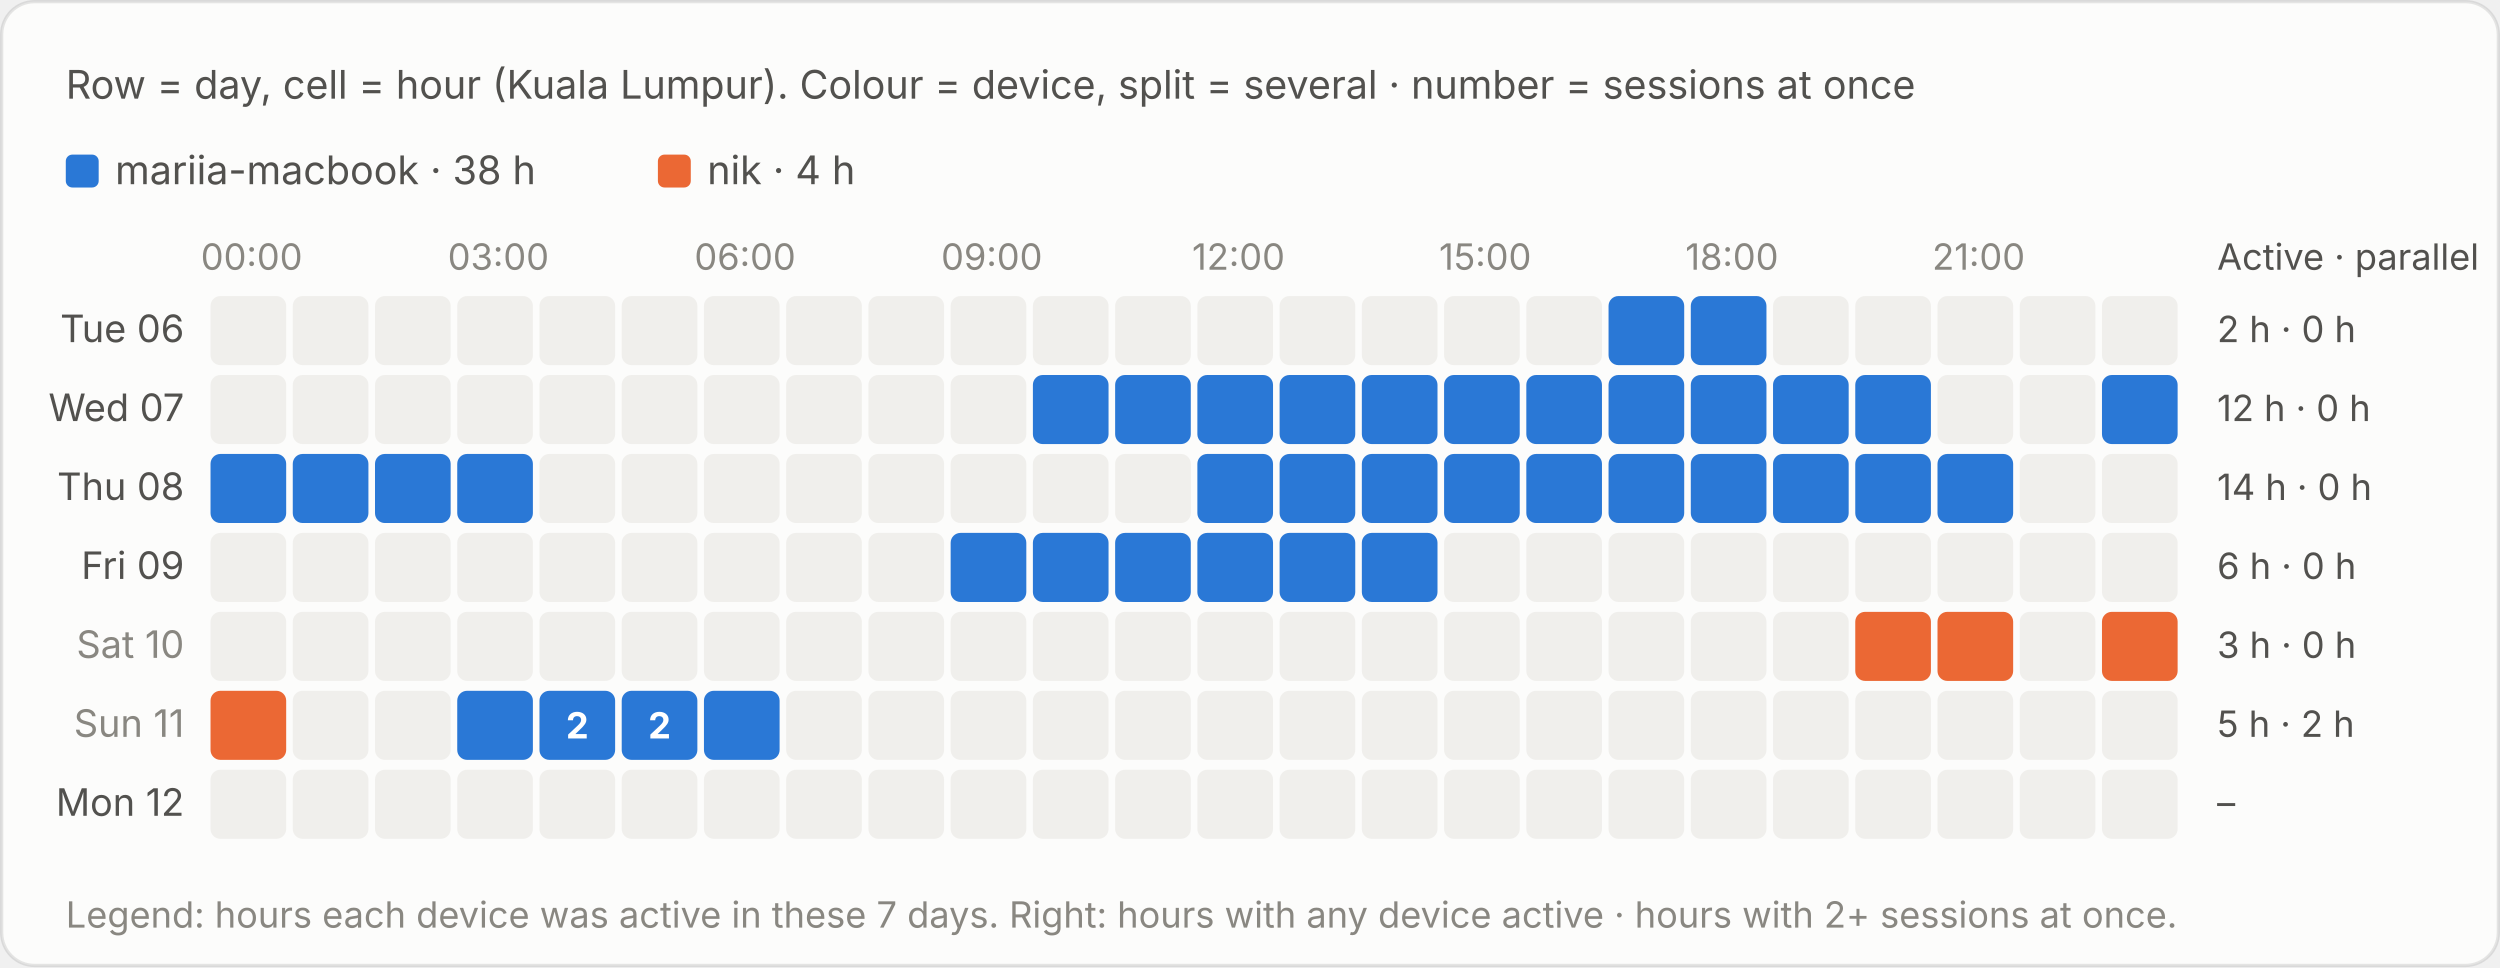
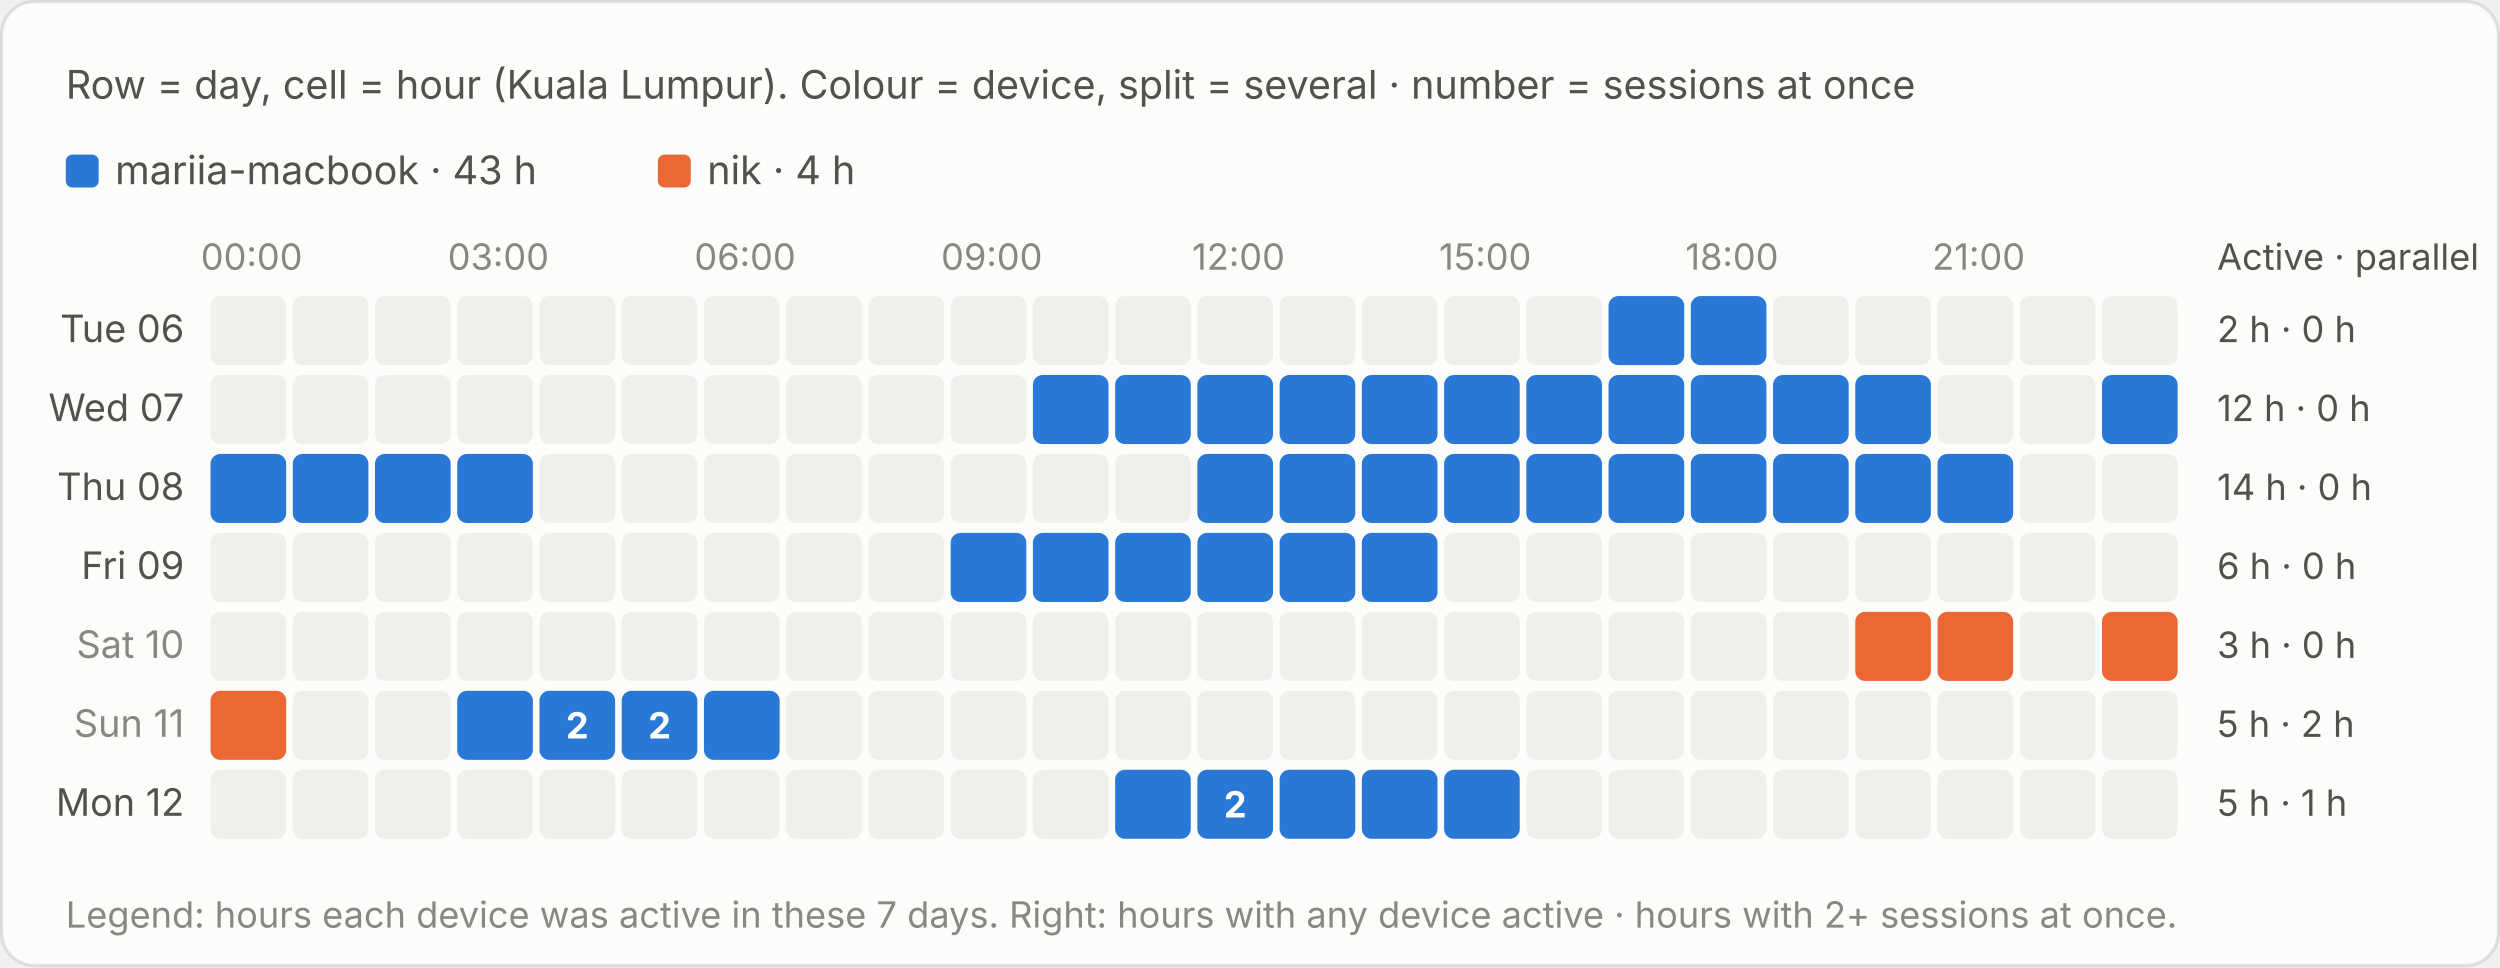
<svg xmlns="http://www.w3.org/2000/svg" viewBox="0 0 760 294" width="760" height="294" role="img" aria-label="Row = day, cell = hour (Kuala Lumpur). Colour = device, split = several · number = sessions at once">
  <style>text{font-family:system-ui,-apple-system,"Segoe UI",sans-serif;font-variant-numeric:tabular-nums}.bg{fill:#fcfcfb;stroke:rgba(11,11,11,.10)}.tp{fill:#0b0b0b}.ts{fill:#52514e}.tm{fill:#898781}.grid{stroke:#e1e0d9;stroke-width:1}.base{stroke:#c3c2b7;stroke-width:1}.so{fill:#b5b3ad}.lo{stroke:#b5b3ad}.qe{fill:#f0efec}.ring{stroke:#fcfcfb}.area{fill-opacity:.1}.s0{fill:#2a78d6}.l0{stroke:#2a78d6}.s1{fill:#eb6834}.l1{stroke:#eb6834}.s2{fill:#1baf7a}.l2{stroke:#1baf7a}.s3{fill:#eda100}.l3{stroke:#eda100}.s4{fill:#e87ba4}.l4{stroke:#e87ba4}.s5{fill:#008300}.l5{stroke:#008300}.s6{fill:#4a3aa7}.l6{stroke:#4a3aa7}.s7{fill:#e34948}.l7{stroke:#e34948}.q0{fill:#cde2fb}.q1{fill:#9ec5f4}.q2{fill:#6da7ec}.q3{fill:#3987e5}.q4{fill:#256abf}.q5{fill:#184f95}.q6{fill:#0d366b}.r0{fill:#f8d4d4}.r1{fill:#ec8f8f}.r2{fill:#c42f2f}.a0{fill:#fbe3e3}.a1{fill:#f5b8b8}.a2{fill:#ec8f8f}.a3{fill:#d65252}.a4{fill:#a82525}.tq0{fill:#0b0b0b}.tq1{fill:#0b0b0b}.tq2{fill:#0b0b0b}.tq3{fill:#ffffff}.tq4{fill:#ffffff}.tq5{fill:#ffffff}.tq6{fill:#ffffff}.tr0{fill:#0b0b0b}.tr1{fill:#0b0b0b}.tr2{fill:#ffffff}.ta0{fill:#0b0b0b}.ta1{fill:#0b0b0b}.ta2{fill:#0b0b0b}.ta3{fill:#ffffff}.ta4{fill:#ffffff}.tw{fill:#ffffff}@media (prefers-color-scheme:dark){.bg{fill:#1a1a19;stroke:rgba(255,255,255,.10)}.tp{fill:#fff}.ts{fill:#c3c2b7}.tm{fill:#898781}.grid{stroke:#2c2c2a}.base{stroke:#383835}.so{fill:#5c5b57}.lo{stroke:#5c5b57}.qe{fill:#262624}.ring{stroke:#1a1a19}.s0{fill:#3987e5}.l0{stroke:#3987e5}.s1{fill:#d95926}.l1{stroke:#d95926}.s2{fill:#199e70}.l2{stroke:#199e70}.s3{fill:#c98500}.l3{stroke:#c98500}.s4{fill:#d55181}.l4{stroke:#d55181}.s5{fill:#008300}.l5{stroke:#008300}.s6{fill:#9085e9}.l6{stroke:#9085e9}.s7{fill:#e66767}.l7{stroke:#e66767}.q0{fill:#16263a}.q1{fill:#123a66}.q2{fill:#184f95}.q3{fill:#256abf}.q4{fill:#3987e5}.q5{fill:#6da7ec}.q6{fill:#b7d3f6}.r0{fill:#4a2023}.r1{fill:#8c2c2f}.r2{fill:#e25555}.a0{fill:#3a1a1c}.a1{fill:#5e2427}.a2{fill:#8c2c2f}.a3{fill:#c43c3f}.a4{fill:#f07070}.tq0{fill:#ffffff}.tq1{fill:#ffffff}.tq2{fill:#ffffff}.tq3{fill:#ffffff}.tq4{fill:#ffffff}.tq5{fill:#0b0b0b}.tq6{fill:#0b0b0b}.tr0{fill:#ffffff}.tr1{fill:#ffffff}.tr2{fill:#ffffff}.ta0{fill:#ffffff}.ta1{fill:#ffffff}.ta2{fill:#ffffff}.ta3{fill:#ffffff}.ta4{fill:#0b0b0b}.tw{fill:#ffffff}}</style>
  <rect class="bg" x=".5" y=".5" width="759" height="293" rx="10" />
  <text class="ts" x="20" y="30" font-size="12">Row = day, cell = hour (Kuala Lumpur). Colour = device, split = several · number = sessions at once</text>
  <g transform="translate(0,-20)">
    <rect class="s0" x="20.0" y="67" width="10" height="10" rx="2" />
-     <text class="ts" x="35.0" y="76" font-size="12">mariia-macbook · 38 h</text>
+     <text class="ts" x="35.0" y="76" font-size="12">mariia-macbook · 43 h</text>
    <rect class="s1" x="200.0" y="67" width="10" height="10" rx="2" />
    <text class="ts" x="215.0" y="76" font-size="12">nik · 4 h</text>
    <text class="tm" x="76.5" y="102" font-size="11" text-anchor="middle">00:00</text>
    <text class="tm" x="151.5" y="102" font-size="11" text-anchor="middle">03:00</text>
    <text class="tm" x="226.5" y="102" font-size="11" text-anchor="middle">06:00</text>
    <text class="tm" x="301.5" y="102" font-size="11" text-anchor="middle">09:00</text>
    <text class="tm" x="376.5" y="102" font-size="11" text-anchor="middle">12:00</text>
    <text class="tm" x="451.5" y="102" font-size="11" text-anchor="middle">15:00</text>
    <text class="tm" x="526.5" y="102" font-size="11" text-anchor="middle">18:00</text>
    <text class="tm" x="601.5" y="102" font-size="11" text-anchor="middle">21:00</text>
    <text class="ts" x="674" y="102" font-size="11">Active · parallel</text>
    <text class="ts" x="56" y="124.0" font-size="11.5" text-anchor="end">Tue 06</text>
    <rect class="qe" x="64.0" y="110" width="23" height="21" rx="3" />
    <rect class="qe" x="89.0" y="110" width="23" height="21" rx="3" />
    <rect class="qe" x="114.0" y="110" width="23" height="21" rx="3" />
    <rect class="qe" x="139.0" y="110" width="23" height="21" rx="3" />
    <rect class="qe" x="164.0" y="110" width="23" height="21" rx="3" />
    <rect class="qe" x="189.0" y="110" width="23" height="21" rx="3" />
    <rect class="qe" x="214.0" y="110" width="23" height="21" rx="3" />
    <rect class="qe" x="239.0" y="110" width="23" height="21" rx="3" />
    <rect class="qe" x="264.0" y="110" width="23" height="21" rx="3" />
    <rect class="qe" x="289.0" y="110" width="23" height="21" rx="3" />
    <rect class="qe" x="314.0" y="110" width="23" height="21" rx="3" />
    <rect class="qe" x="339.0" y="110" width="23" height="21" rx="3" />
    <rect class="qe" x="364.0" y="110" width="23" height="21" rx="3" />
    <rect class="qe" x="389.0" y="110" width="23" height="21" rx="3" />
    <rect class="qe" x="414.0" y="110" width="23" height="21" rx="3" />
    <rect class="qe" x="439.0" y="110" width="23" height="21" rx="3" />
    <rect class="qe" x="464.0" y="110" width="23" height="21" rx="3" />
    <rect class="s0" x="489.0" y="110" width="23.0" height="21" rx="3" />
    <rect x="489.0" y="110" width="23" height="21" fill="transparent" />
    <rect class="s0" x="514.0" y="110" width="23.0" height="21" rx="3" />
    <rect x="514.0" y="110" width="23" height="21" fill="transparent" />
    <rect class="qe" x="539.0" y="110" width="23" height="21" rx="3" />
    <rect class="qe" x="564.0" y="110" width="23" height="21" rx="3" />
    <rect class="qe" x="589.0" y="110" width="23" height="21" rx="3" />
    <rect class="qe" x="614.0" y="110" width="23" height="21" rx="3" />
    <rect class="qe" x="639.0" y="110" width="23" height="21" rx="3" />
    <text class="ts" x="674" y="124.0" font-size="11">2 h · 0 h</text>
    <text class="ts" x="56" y="148.0" font-size="11.5" text-anchor="end">Wed 07</text>
    <rect class="qe" x="64.0" y="134" width="23" height="21" rx="3" />
    <rect class="qe" x="89.0" y="134" width="23" height="21" rx="3" />
    <rect class="qe" x="114.0" y="134" width="23" height="21" rx="3" />
    <rect class="qe" x="139.0" y="134" width="23" height="21" rx="3" />
    <rect class="qe" x="164.0" y="134" width="23" height="21" rx="3" />
    <rect class="qe" x="189.0" y="134" width="23" height="21" rx="3" />
    <rect class="qe" x="214.0" y="134" width="23" height="21" rx="3" />
    <rect class="qe" x="239.0" y="134" width="23" height="21" rx="3" />
    <rect class="qe" x="264.0" y="134" width="23" height="21" rx="3" />
    <rect class="qe" x="289.0" y="134" width="23" height="21" rx="3" />
    <rect class="s0" x="314.0" y="134" width="23.0" height="21" rx="3" />
    <rect x="314.0" y="134" width="23" height="21" fill="transparent" />
    <rect class="s0" x="339.0" y="134" width="23.0" height="21" rx="3" />
    <rect x="339.0" y="134" width="23" height="21" fill="transparent" />
    <rect class="s0" x="364.0" y="134" width="23.0" height="21" rx="3" />
    <rect x="364.0" y="134" width="23" height="21" fill="transparent" />
    <rect class="s0" x="389.0" y="134" width="23.0" height="21" rx="3" />
    <rect x="389.0" y="134" width="23" height="21" fill="transparent" />
    <rect class="s0" x="414.0" y="134" width="23.0" height="21" rx="3" />
    <rect x="414.0" y="134" width="23" height="21" fill="transparent" />
    <rect class="s0" x="439.0" y="134" width="23.0" height="21" rx="3" />
    <rect x="439.0" y="134" width="23" height="21" fill="transparent" />
    <rect class="s0" x="464.0" y="134" width="23.0" height="21" rx="3" />
    <rect x="464.0" y="134" width="23" height="21" fill="transparent" />
    <rect class="s0" x="489.0" y="134" width="23.0" height="21" rx="3" />
    <rect x="489.0" y="134" width="23" height="21" fill="transparent" />
    <rect class="s0" x="514.0" y="134" width="23.0" height="21" rx="3" />
    <rect x="514.0" y="134" width="23" height="21" fill="transparent" />
    <rect class="s0" x="539.0" y="134" width="23.0" height="21" rx="3" />
    <rect x="539.0" y="134" width="23" height="21" fill="transparent" />
    <rect class="s0" x="564.0" y="134" width="23.0" height="21" rx="3" />
    <rect x="564.0" y="134" width="23" height="21" fill="transparent" />
    <rect class="qe" x="589.0" y="134" width="23" height="21" rx="3" />
    <rect class="qe" x="614.0" y="134" width="23" height="21" rx="3" />
    <rect class="s0" x="639.0" y="134" width="23.0" height="21" rx="3" />
    <rect x="639.0" y="134" width="23" height="21" fill="transparent" />
    <text class="ts" x="674" y="148.0" font-size="11">12 h · 0 h</text>
    <text class="ts" x="56" y="172.0" font-size="11.5" text-anchor="end">Thu 08</text>
    <rect class="s0" x="64.0" y="158" width="23.0" height="21" rx="3" />
    <rect x="64.0" y="158" width="23" height="21" fill="transparent" />
    <rect class="s0" x="89.0" y="158" width="23.0" height="21" rx="3" />
    <rect x="89.0" y="158" width="23" height="21" fill="transparent" />
    <rect class="s0" x="114.0" y="158" width="23.0" height="21" rx="3" />
    <rect x="114.0" y="158" width="23" height="21" fill="transparent" />
    <rect class="s0" x="139.0" y="158" width="23.0" height="21" rx="3" />
    <rect x="139.0" y="158" width="23" height="21" fill="transparent" />
    <rect class="qe" x="164.0" y="158" width="23" height="21" rx="3" />
    <rect class="qe" x="189.0" y="158" width="23" height="21" rx="3" />
    <rect class="qe" x="214.0" y="158" width="23" height="21" rx="3" />
    <rect class="qe" x="239.0" y="158" width="23" height="21" rx="3" />
    <rect class="qe" x="264.0" y="158" width="23" height="21" rx="3" />
    <rect class="qe" x="289.0" y="158" width="23" height="21" rx="3" />
    <rect class="qe" x="314.0" y="158" width="23" height="21" rx="3" />
    <rect class="qe" x="339.0" y="158" width="23" height="21" rx="3" />
    <rect class="s0" x="364.0" y="158" width="23.0" height="21" rx="3" />
    <rect x="364.0" y="158" width="23" height="21" fill="transparent" />
    <rect class="s0" x="389.0" y="158" width="23.0" height="21" rx="3" />
    <rect x="389.0" y="158" width="23" height="21" fill="transparent" />
    <rect class="s0" x="414.0" y="158" width="23.0" height="21" rx="3" />
    <rect x="414.0" y="158" width="23" height="21" fill="transparent" />
    <rect class="s0" x="439.0" y="158" width="23.0" height="21" rx="3" />
    <rect x="439.0" y="158" width="23" height="21" fill="transparent" />
    <rect class="s0" x="464.0" y="158" width="23.0" height="21" rx="3" />
    <rect x="464.0" y="158" width="23" height="21" fill="transparent" />
    <rect class="s0" x="489.0" y="158" width="23.0" height="21" rx="3" />
    <rect x="489.0" y="158" width="23" height="21" fill="transparent" />
    <rect class="s0" x="514.0" y="158" width="23.0" height="21" rx="3" />
    <rect x="514.0" y="158" width="23" height="21" fill="transparent" />
    <rect class="s0" x="539.0" y="158" width="23.0" height="21" rx="3" />
    <rect x="539.0" y="158" width="23" height="21" fill="transparent" />
    <rect class="s0" x="564.0" y="158" width="23.0" height="21" rx="3" />
    <rect x="564.0" y="158" width="23" height="21" fill="transparent" />
    <rect class="s0" x="589.0" y="158" width="23.0" height="21" rx="3" />
    <rect x="589.0" y="158" width="23" height="21" fill="transparent" />
    <rect class="qe" x="614.0" y="158" width="23" height="21" rx="3" />
    <rect class="qe" x="639.0" y="158" width="23" height="21" rx="3" />
    <text class="ts" x="674" y="172.0" font-size="11">14 h · 0 h</text>
    <text class="ts" x="56" y="196.0" font-size="11.5" text-anchor="end">Fri 09</text>
    <rect class="qe" x="64.0" y="182" width="23" height="21" rx="3" />
    <rect class="qe" x="89.0" y="182" width="23" height="21" rx="3" />
    <rect class="qe" x="114.0" y="182" width="23" height="21" rx="3" />
    <rect class="qe" x="139.0" y="182" width="23" height="21" rx="3" />
    <rect class="qe" x="164.0" y="182" width="23" height="21" rx="3" />
    <rect class="qe" x="189.0" y="182" width="23" height="21" rx="3" />
    <rect class="qe" x="214.0" y="182" width="23" height="21" rx="3" />
    <rect class="qe" x="239.0" y="182" width="23" height="21" rx="3" />
    <rect class="qe" x="264.0" y="182" width="23" height="21" rx="3" />
    <rect class="s0" x="289.0" y="182" width="23.0" height="21" rx="3" />
    <rect x="289.0" y="182" width="23" height="21" fill="transparent" />
    <rect class="s0" x="314.0" y="182" width="23.0" height="21" rx="3" />
    <rect x="314.0" y="182" width="23" height="21" fill="transparent" />
    <rect class="s0" x="339.0" y="182" width="23.0" height="21" rx="3" />
    <rect x="339.0" y="182" width="23" height="21" fill="transparent" />
    <rect class="s0" x="364.0" y="182" width="23.0" height="21" rx="3" />
    <rect x="364.0" y="182" width="23" height="21" fill="transparent" />
    <rect class="s0" x="389.0" y="182" width="23.0" height="21" rx="3" />
    <rect x="389.0" y="182" width="23" height="21" fill="transparent" />
    <rect class="s0" x="414.0" y="182" width="23.0" height="21" rx="3" />
    <rect x="414.0" y="182" width="23" height="21" fill="transparent" />
    <rect class="qe" x="439.0" y="182" width="23" height="21" rx="3" />
    <rect class="qe" x="464.0" y="182" width="23" height="21" rx="3" />
    <rect class="qe" x="489.0" y="182" width="23" height="21" rx="3" />
    <rect class="qe" x="514.0" y="182" width="23" height="21" rx="3" />
    <rect class="qe" x="539.0" y="182" width="23" height="21" rx="3" />
    <rect class="qe" x="564.0" y="182" width="23" height="21" rx="3" />
    <rect class="qe" x="589.0" y="182" width="23" height="21" rx="3" />
    <rect class="qe" x="614.0" y="182" width="23" height="21" rx="3" />
    <rect class="qe" x="639.0" y="182" width="23" height="21" rx="3" />
    <text class="ts" x="674" y="196.0" font-size="11">6 h · 0 h</text>
    <text class="tm" x="56" y="220.0" font-size="11.5" text-anchor="end">Sat 10</text>
    <rect class="qe" x="64.0" y="206" width="23" height="21" rx="3" />
    <rect class="qe" x="89.0" y="206" width="23" height="21" rx="3" />
    <rect class="qe" x="114.0" y="206" width="23" height="21" rx="3" />
    <rect class="qe" x="139.0" y="206" width="23" height="21" rx="3" />
    <rect class="qe" x="164.0" y="206" width="23" height="21" rx="3" />
    <rect class="qe" x="189.0" y="206" width="23" height="21" rx="3" />
    <rect class="qe" x="214.0" y="206" width="23" height="21" rx="3" />
    <rect class="qe" x="239.0" y="206" width="23" height="21" rx="3" />
    <rect class="qe" x="264.0" y="206" width="23" height="21" rx="3" />
    <rect class="qe" x="289.0" y="206" width="23" height="21" rx="3" />
    <rect class="qe" x="314.0" y="206" width="23" height="21" rx="3" />
    <rect class="qe" x="339.0" y="206" width="23" height="21" rx="3" />
    <rect class="qe" x="364.0" y="206" width="23" height="21" rx="3" />
    <rect class="qe" x="389.0" y="206" width="23" height="21" rx="3" />
    <rect class="qe" x="414.0" y="206" width="23" height="21" rx="3" />
    <rect class="qe" x="439.0" y="206" width="23" height="21" rx="3" />
    <rect class="qe" x="464.0" y="206" width="23" height="21" rx="3" />
    <rect class="qe" x="489.0" y="206" width="23" height="21" rx="3" />
    <rect class="qe" x="514.0" y="206" width="23" height="21" rx="3" />
    <rect class="qe" x="539.0" y="206" width="23" height="21" rx="3" />
    <rect class="s1" x="564.0" y="206" width="23.0" height="21" rx="3" />
    <rect x="564.0" y="206" width="23" height="21" fill="transparent" />
    <rect class="s1" x="589.0" y="206" width="23.0" height="21" rx="3" />
    <rect x="589.0" y="206" width="23" height="21" fill="transparent" />
    <rect class="qe" x="614.0" y="206" width="23" height="21" rx="3" />
    <rect class="s1" x="639.0" y="206" width="23.0" height="21" rx="3" />
    <rect x="639.0" y="206" width="23" height="21" fill="transparent" />
    <text class="ts" x="674" y="220.0" font-size="11">3 h · 0 h</text>
    <text class="tm" x="56" y="244.0" font-size="11.5" text-anchor="end">Sun 11</text>
    <rect class="s1" x="64.0" y="230" width="23.0" height="21" rx="3" />
    <rect x="64.0" y="230" width="23" height="21" fill="transparent" />
    <rect class="qe" x="89.0" y="230" width="23" height="21" rx="3" />
    <rect class="qe" x="114.0" y="230" width="23" height="21" rx="3" />
    <rect class="s0" x="139.0" y="230" width="23.0" height="21" rx="3" />
    <rect x="139.0" y="230" width="23" height="21" fill="transparent" />
    <rect class="s0" x="164.0" y="230" width="23.0" height="21" rx="3" />
    <rect x="164.0" y="230" width="23" height="21" fill="transparent" />
    <text class="tw" x="175.5" y="244.5" font-size="11" font-weight="700" text-anchor="middle">2</text>
    <rect class="s0" x="189.0" y="230" width="23.0" height="21" rx="3" />
    <rect x="189.0" y="230" width="23" height="21" fill="transparent" />
    <text class="tw" x="200.5" y="244.5" font-size="11" font-weight="700" text-anchor="middle">2</text>
    <rect class="s0" x="214.0" y="230" width="23.0" height="21" rx="3" />
    <rect x="214.0" y="230" width="23" height="21" fill="transparent" />
    <rect class="qe" x="239.0" y="230" width="23" height="21" rx="3" />
    <rect class="qe" x="264.0" y="230" width="23" height="21" rx="3" />
    <rect class="qe" x="289.0" y="230" width="23" height="21" rx="3" />
    <rect class="qe" x="314.0" y="230" width="23" height="21" rx="3" />
    <rect class="qe" x="339.0" y="230" width="23" height="21" rx="3" />
    <rect class="qe" x="364.0" y="230" width="23" height="21" rx="3" />
    <rect class="qe" x="389.0" y="230" width="23" height="21" rx="3" />
    <rect class="qe" x="414.0" y="230" width="23" height="21" rx="3" />
    <rect class="qe" x="439.0" y="230" width="23" height="21" rx="3" />
    <rect class="qe" x="464.0" y="230" width="23" height="21" rx="3" />
    <rect class="qe" x="489.0" y="230" width="23" height="21" rx="3" />
    <rect class="qe" x="514.0" y="230" width="23" height="21" rx="3" />
    <rect class="qe" x="539.0" y="230" width="23" height="21" rx="3" />
    <rect class="qe" x="564.0" y="230" width="23" height="21" rx="3" />
    <rect class="qe" x="589.0" y="230" width="23" height="21" rx="3" />
    <rect class="qe" x="614.0" y="230" width="23" height="21" rx="3" />
    <rect class="qe" x="639.0" y="230" width="23" height="21" rx="3" />
    <text class="ts" x="674" y="244.0" font-size="11">5 h · 2 h</text>
    <text class="ts" x="56" y="268.0" font-size="11.5" text-anchor="end">Mon 12</text>
    <rect class="qe" x="64.0" y="254" width="23" height="21" rx="3" />
    <rect class="qe" x="89.0" y="254" width="23" height="21" rx="3" />
    <rect class="qe" x="114.0" y="254" width="23" height="21" rx="3" />
    <rect class="qe" x="139.0" y="254" width="23" height="21" rx="3" />
    <rect class="qe" x="164.0" y="254" width="23" height="21" rx="3" />
    <rect class="qe" x="189.0" y="254" width="23" height="21" rx="3" />
    <rect class="qe" x="214.0" y="254" width="23" height="21" rx="3" />
    <rect class="qe" x="239.0" y="254" width="23" height="21" rx="3" />
    <rect class="qe" x="264.0" y="254" width="23" height="21" rx="3" />
    <rect class="qe" x="289.0" y="254" width="23" height="21" rx="3" />
    <rect class="qe" x="314.0" y="254" width="23" height="21" rx="3" />
-     <rect class="qe" x="339.0" y="254" width="23" height="21" rx="3" />
-     <rect class="qe" x="364.0" y="254" width="23" height="21" rx="3" />
-     <rect class="qe" x="389.0" y="254" width="23" height="21" rx="3" />
-     <rect class="qe" x="414.0" y="254" width="23" height="21" rx="3" />
-     <rect class="qe" x="439.0" y="254" width="23" height="21" rx="3" />
+     <rect class="s0" x="339.0" y="254" width="23.0" height="21" rx="3" />
+     <rect x="339.0" y="254" width="23" height="21" fill="transparent" />
+     <rect class="s0" x="364.0" y="254" width="23.0" height="21" rx="3" />
+     <rect x="364.0" y="254" width="23" height="21" fill="transparent" />
+     <text class="tw" x="375.5" y="268.5" font-size="11" font-weight="700" text-anchor="middle">2</text>
+     <rect class="s0" x="389.0" y="254" width="23.0" height="21" rx="3" />
+     <rect x="389.0" y="254" width="23" height="21" fill="transparent" />
+     <rect class="s0" x="414.0" y="254" width="23.0" height="21" rx="3" />
+     <rect x="414.0" y="254" width="23" height="21" fill="transparent" />
+     <rect class="s0" x="439.0" y="254" width="23.0" height="21" rx="3" />
+     <rect x="439.0" y="254" width="23" height="21" fill="transparent" />
    <rect class="qe" x="464.0" y="254" width="23" height="21" rx="3" />
    <rect class="qe" x="489.0" y="254" width="23" height="21" rx="3" />
    <rect class="qe" x="514.0" y="254" width="23" height="21" rx="3" />
    <rect class="qe" x="539.0" y="254" width="23" height="21" rx="3" />
    <rect class="qe" x="564.0" y="254" width="23" height="21" rx="3" />
    <rect class="qe" x="589.0" y="254" width="23" height="21" rx="3" />
    <rect class="qe" x="614.0" y="254" width="23" height="21" rx="3" />
    <rect class="qe" x="639.0" y="254" width="23" height="21" rx="3" />
-     <text class="ts" x="674" y="268.0" font-size="11">–</text>
+     <text class="ts" x="674" y="268.0" font-size="11">5 h · 1 h</text>
    <text class="tm" x="20" y="302" font-size="11">Legend: hours each device was active in these 7 days. Right: hours with any device active · hours with 2+ sessions at once.</text>
  </g>
</svg>
